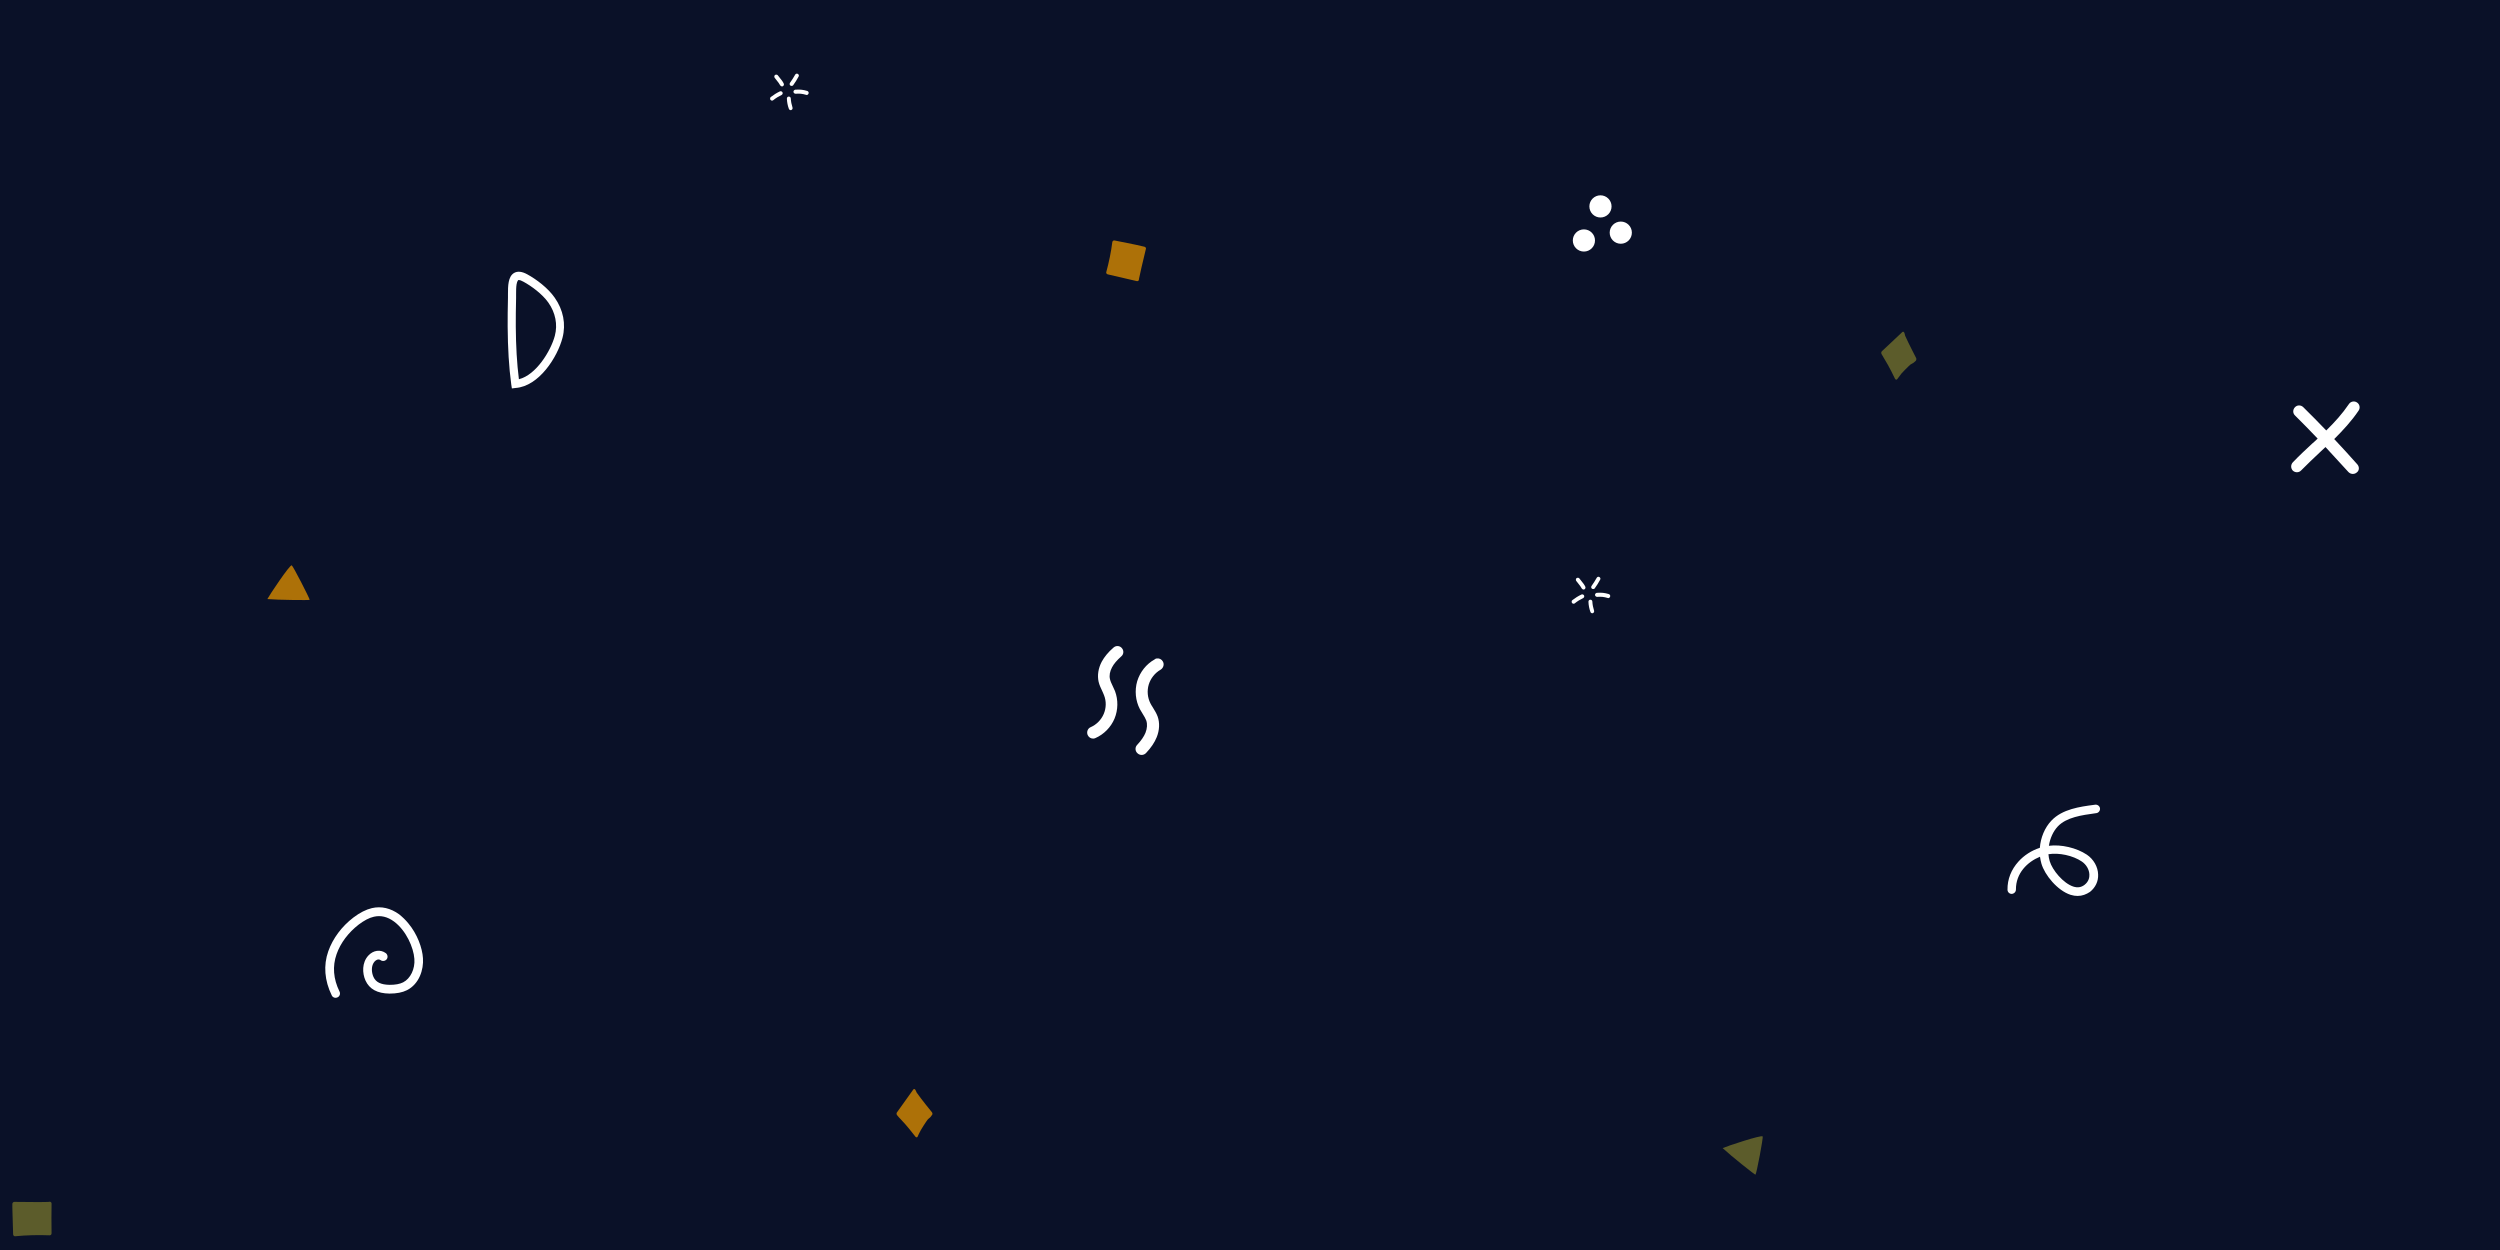
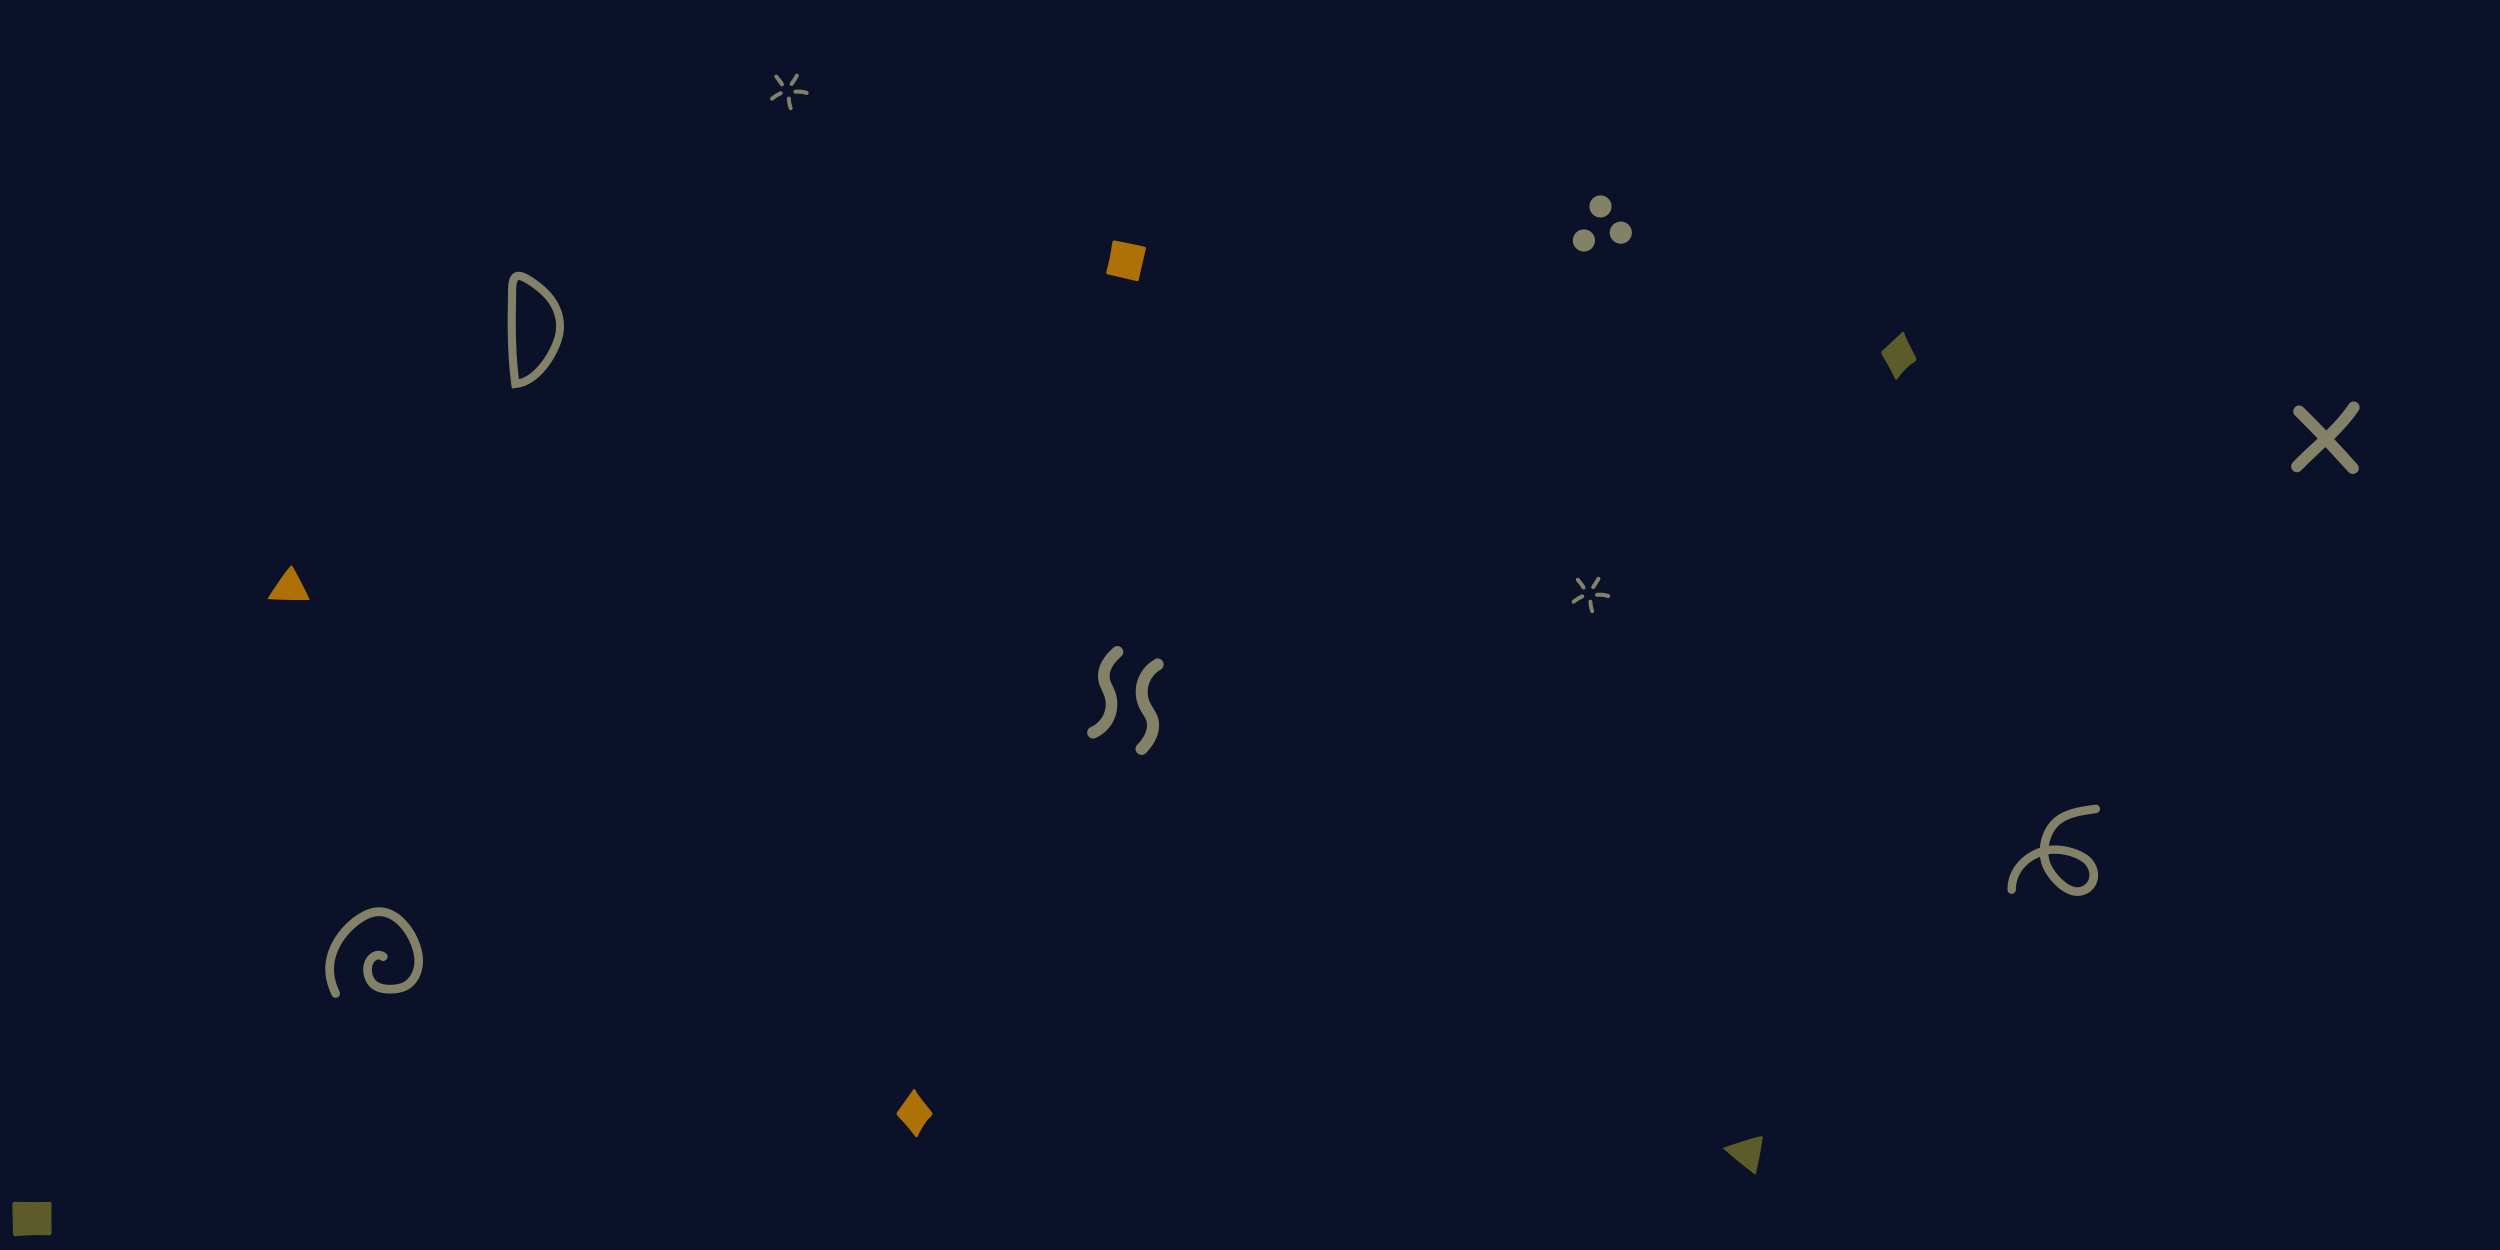
- <svg xmlns="http://www.w3.org/2000/svg" width="1600" height="800" viewBox="0 0 1600 800">
-   <rect fill="#0A1128" width="1600" height="800" />
-   <path fill="#5C5C2B" d="M1102.5 734.8c2.5-1.2 24.8-8.6 25.6-7.5.5.7-3.9 23.8-4.6 24.5C1123.3 752.1 1107.5 739.5 1102.5 734.8zM1226.3 229.1c0-.1-4.9-9.4-7-14.2-.1-.3-.3-1.1-.4-1.6-.1-.4-.3-.7-.6-.9-.3-.2-.6-.1-.8.1l-13.1 12.3c0 0 0 0 0 0-.2.2-.3.5-.4.8 0 .3 0 .7.2 1 .1.1 1.4 2.5 2.1 3.6 2.4 3.7 6.5 12.1 6.5 12.2.2.3.4.5.7.6.3 0 .5-.1.7-.3 0 0 1.8-2.5 2.7-3.6 1.5-1.6 3-3.2 4.6-4.7 1.2-1.2 1.6-1.4 2.1-1.6.5-.3 1.1-.5 2.5-1.9C1226.5 230.4 1226.6 229.6 1226.3 229.1zM33 770.3C33 770.3 33 770.3 33 770.3c0-.7-.5-1.2-1.2-1.2-.1 0-.3 0-.4.1-1.6.2-14.3.1-22.2 0-.3 0-.6.1-.9.4-.2.2-.4.5-.4.9 0 .2 0 4.9.1 5.9l.4 13.6c0 .3.2.6.4.9.2.2.5.3.8.3 0 0 .1 0 .1 0 7.3-.7 14.7-.9 22-.6.3 0 .7-.1.9-.3.2-.2.4-.6.4-.9C32.9 783.3 32.9 776.2 33 770.3z" />
-   <path fill="#AD7108" d="M171.1 383.4c1.3-2.5 14.3-22 15.6-21.6.8.3 11.5 21.2 11.5 22.1C198.1 384.2 177.9 384 171.1 383.4zM596.4 711.8c-.1-.1-6.7-8.2-9.7-12.5-.2-.3-.5-1-.7-1.5-.2-.4-.4-.7-.7-.8-.3-.1-.6 0-.8.3L574 712c0 0 0 0 0 0-.2.2-.2.5-.2.9 0 .3.2.7.4.9.1.1 1.8 2.2 2.8 3.1 3.1 3.1 8.8 10.5 8.9 10.6.2.3.5.4.8.4.3 0 .5-.2.6-.5 0 0 1.2-2.8 2-4.1 1.1-1.9 2.3-3.7 3.5-5.5.9-1.4 1.3-1.7 1.7-2 .5-.4 1-.7 2.1-2.4C596.9 713.1 596.8 712.3 596.4 711.8zM727.5 179.9C727.5 179.9 727.5 179.9 727.5 179.9c.6.2 1.3-.2 1.4-.8 0-.1 0-.2 0-.4.2-1.4 2.8-12.6 4.5-19.5.1-.3 0-.6-.2-.8-.2-.3-.5-.4-.8-.5-.2 0-4.7-1.1-5.7-1.3l-13.4-2.7c-.3-.1-.7 0-.9.2-.2.2-.4.4-.5.6 0 0 0 .1 0 .1-.8 6.5-2.2 13.1-3.9 19.4-.1.3 0 .6.2.9.2.3.5.4.8.5C714.8 176.9 721.7 178.5 727.5 179.9zM728.5 178.1c-.1-.1-.2-.2-.4-.2C728.3 177.9 728.4 178 728.5 178.1z" />
-   <g fill-opacity="1" fill="#FFF">
-     <path d="M699.6 472.7c-1.5 0-2.8-.8-3.5-2.3-.8-1.9 0-4.2 1.9-5 3.7-1.6 6.8-4.7 8.4-8.5 1.6-3.8 1.7-8.1.2-11.9-.3-.9-.8-1.8-1.2-2.8-.8-1.7-1.8-3.7-2.3-5.9-.9-4.1-.2-8.6 2-12.8 1.7-3.1 4.1-6.1 7.6-9.1 1.6-1.4 4-1.2 5.3.4 1.4 1.6 1.2 4-.4 5.3-2.8 2.5-4.7 4.7-5.9 7-1.4 2.6-1.9 5.3-1.3 7.6.3 1.4 1 2.8 1.7 4.3.5 1.1 1 2.2 1.5 3.3 2.1 5.6 2 12-.3 17.6-2.3 5.5-6.8 10.1-12.3 12.5C700.6 472.6 700.1 472.7 699.6 472.7zM740.4 421.4c1.5-.2 3 .5 3.8 1.9 1.1 1.8.4 4.2-1.4 5.3-3.7 2.1-6.4 5.6-7.6 9.5-1.2 4-.8 8.4 1.1 12.1.4.9 1 1.7 1.6 2.7 1 1.7 2.2 3.5 3 5.7 1.4 4 1.2 8.7-.6 13.2-1.4 3.4-3.5 6.6-6.8 10.1-1.5 1.6-3.9 1.7-5.5.2-1.6-1.4-1.7-3.9-.2-5.4 2.6-2.8 4.3-5.3 5.3-7.7 1.1-2.8 1.3-5.6.5-7.9-.5-1.3-1.3-2.7-2.2-4.1-.6-1-1.3-2.1-1.9-3.2-2.8-5.4-3.4-11.9-1.7-17.8 1.8-5.9 5.8-11 11.2-14C739.4 421.6 739.9 421.4 740.4 421.4zM261.3 590.9c5.7 6.8 9 15.7 9.4 22.4.5 7.3-2.4 16.4-10.2 20.4-3 1.5-6.7 2.2-11.2 2.2-7.9-.1-12.9-2.9-15.4-8.4-2.1-4.7-2.3-11.4 1.8-15.9 3.2-3.5 7.8-4.1 11.2-1.6 1.2.9 1.5 2.7.6 3.9-.9 1.2-2.7 1.5-3.9.6-1.8-1.3-3.6.6-3.8.8-2.4 2.6-2.1 7-.8 9.9 1.5 3.4 4.7 5 10.4 5.1 3.6 0 6.4-.5 8.6-1.6 4.7-2.4 7.7-8.6 7.2-15-.5-7.3-5.3-18.2-13-23.9-4.2-3.1-8.5-4.1-12.9-3.1-3.1.7-6.2 2.4-9.7 5-6.6 5.1-11.7 11.8-14.2 19-2.7 7.7-2.1 15.8 1.9 23.9.7 1.4.1 3.1-1.3 3.7-1.4.7-3.1.1-3.7-1.3-4.6-9.4-5.4-19.2-2.2-28.2 2.9-8.2 8.6-15.9 16.1-21.6 4.1-3.1 8-5.1 11.8-6 6-1.4 12 0 17.5 4C257.6 586.9 259.6 588.8 261.3 590.9z" />
+ <svg xmlns="http://www.w3.org/2000/svg" viewBox="0 0 1600 800">
+   <path fill="#0A1128" d="M0 0h1600v800H0z" />
+   <path fill="#5C5C2B" d="M1102.5 734.8c2.5-1.2 24.8-8.6 25.6-7.5.5.7-3.9 23.8-4.6 24.5-.2.3-16-12.3-21-17zm123.8-505.7c0-.1-4.9-9.4-7-14.2-.1-.3-.3-1.1-.4-1.6-.1-.4-.3-.7-.6-.9-.3-.2-.6-.1-.8.1l-13.1 12.3c-.2.2-.3.5-.4.8 0 .3 0 .7.2 1 .1.1 1.4 2.5 2.1 3.6 2.4 3.7 6.5 12.1 6.5 12.2.2.3.4.5.7.6.3 0 .5-.1.7-.3 0 0 1.8-2.5 2.7-3.6 1.5-1.6 3-3.2 4.6-4.7 1.2-1.2 1.6-1.4 2.1-1.6.5-.3 1.1-.5 2.5-1.9.4-.5.5-1.3.2-1.8zM33 770.3c0-.7-.5-1.2-1.2-1.2-.1 0-.3 0-.4.1-1.6.2-14.3.1-22.2 0-.3 0-.6.1-.9.4-.2.2-.4.5-.4.9 0 .2 0 4.9.1 5.9l.4 13.6c0 .3.2.6.4.9.2.2.5.3.8.3h.1c7.3-.7 14.7-.9 22-.6.3 0 .7-.1.9-.3.2-.2.4-.6.4-.9-.1-6.1-.1-13.2 0-19.1z" />
+   <path fill="#AD7108" d="M171.1 383.4c1.3-2.5 14.3-22 15.6-21.6.8.3 11.5 21.2 11.5 22.1-.1.3-20.3.1-27.1-.5zm425.3 328.4c-.1-.1-6.7-8.2-9.7-12.5-.2-.3-.5-1-.7-1.5-.2-.4-.4-.7-.7-.8-.3-.1-.6 0-.8.3L574 712c-.2.2-.2.5-.2.9 0 .3.2.7.4.9.1.1 1.8 2.2 2.8 3.1 3.1 3.1 8.8 10.5 8.9 10.6.2.3.5.4.8.4.3 0 .5-.2.6-.5 0 0 1.2-2.8 2-4.1 1.1-1.9 2.3-3.7 3.5-5.5.9-1.4 1.3-1.7 1.7-2 .5-.4 1-.7 2.1-2.4.3-.3.2-1.1-.2-1.6zm131.1-531.9c.6.2 1.3-.2 1.4-.8v-.4c.2-1.4 2.8-12.6 4.5-19.5.1-.3 0-.6-.2-.8-.2-.3-.5-.4-.8-.5-.2 0-4.7-1.1-5.7-1.3l-13.4-2.7c-.3-.1-.7 0-.9.2-.2.2-.4.4-.5.6v.1c-.8 6.5-2.2 13.1-3.9 19.4-.1.3 0 .6.2.9.2.3.5.4.8.5 5.8 1.3 12.7 2.9 18.5 4.3zm1-1.8c-.1-.1-.2-.2-.4-.2.2 0 .3.1.4.2z" />
+   <g fill="#838167">
+     <path d="M699.6 472.7c-1.5 0-2.8-.8-3.5-2.3-.8-1.9 0-4.2 1.9-5 3.7-1.6 6.8-4.7 8.4-8.5 1.6-3.8 1.7-8.1.2-11.9-.3-.9-.8-1.8-1.2-2.8-.8-1.7-1.8-3.7-2.3-5.9-.9-4.1-.2-8.6 2-12.8 1.7-3.1 4.1-6.1 7.6-9.1 1.6-1.4 4-1.2 5.3.4 1.4 1.6 1.2 4-.4 5.3-2.8 2.5-4.7 4.7-5.9 7-1.4 2.6-1.9 5.3-1.3 7.6.3 1.4 1 2.8 1.7 4.3l1.5 3.3c2.1 5.6 2 12-.3 17.6-2.3 5.5-6.8 10.1-12.3 12.5-.4.2-.9.3-1.4.3zm40.8-51.3c1.5-.2 3 .5 3.8 1.9 1.1 1.8.4 4.2-1.4 5.3-3.7 2.1-6.4 5.6-7.6 9.5-1.2 4-.8 8.4 1.1 12.1.4.9 1 1.7 1.6 2.7 1 1.7 2.2 3.5 3 5.7 1.4 4 1.2 8.7-.6 13.2-1.4 3.4-3.5 6.6-6.8 10.1-1.5 1.6-3.9 1.7-5.5.2-1.6-1.4-1.7-3.9-.2-5.4 2.6-2.8 4.3-5.3 5.3-7.7 1.1-2.8 1.3-5.6.5-7.9-.5-1.3-1.3-2.7-2.2-4.1-.6-1-1.3-2.1-1.9-3.2-2.8-5.4-3.4-11.9-1.7-17.8 1.8-5.9 5.8-11 11.2-14 .4-.4.9-.6 1.4-.6zM261.3 590.9c5.7 6.8 9 15.7 9.4 22.4.5 7.3-2.4 16.4-10.2 20.4-3 1.5-6.7 2.2-11.2 2.2-7.9-.1-12.9-2.9-15.4-8.4-2.1-4.7-2.3-11.4 1.8-15.9 3.2-3.5 7.8-4.1 11.2-1.6 1.2.9 1.5 2.7.6 3.9-.9 1.2-2.7 1.5-3.9.6-1.8-1.3-3.6.6-3.8.8-2.4 2.6-2.1 7-.8 9.9 1.5 3.4 4.7 5 10.4 5.1 3.6 0 6.4-.5 8.6-1.6 4.7-2.4 7.7-8.6 7.2-15-.5-7.3-5.3-18.2-13-23.9-4.2-3.1-8.5-4.1-12.9-3.1-3.1.7-6.2 2.4-9.7 5-6.6 5.1-11.7 11.8-14.2 19-2.7 7.7-2.1 15.8 1.9 23.9.7 1.4.1 3.1-1.3 3.7-1.4.7-3.1.1-3.7-1.3-4.6-9.4-5.4-19.2-2.2-28.2 2.9-8.2 8.6-15.9 16.1-21.6 4.1-3.1 8-5.1 11.8-6 6-1.4 12 0 17.5 4 2.1 1.7 4.1 3.6 5.8 5.7z" />
    <circle cx="1013.7" cy="153.9" r="7.1" />
    <circle cx="1024.3" cy="132.1" r="7.1" />
    <circle cx="1037.3" cy="148.9" r="7.1" />
-     <path d="M1508.7 297.2c-4.8-5.4-9.7-10.8-14.8-16.2 5.6-5.6 11.1-11.5 15.6-18.2 1.2-1.7.7-4.1-1-5.2-1.7-1.2-4.1-.7-5.2 1-4.2 6.2-9.1 11.6-14.5 16.9-4.8-5-9.7-10-14.7-14.9-1.5-1.5-3.9-1.5-5.3 0-1.5 1.5-1.5 3.9 0 5.3 4.9 4.8 9.7 9.8 14.5 14.8-1.1 1.1-2.3 2.2-3.5 3.2-4.1 3.8-8.4 7.8-12.4 12-1.4 1.5-1.4 3.8 0 5.3 0 0 0 0 0 0 1.5 1.4 3.9 1.4 5.3-.1 3.9-4 8.1-7.9 12.1-11.7 1.2-1.1 2.3-2.2 3.5-3.3 4.9 5.3 9.8 10.6 14.6 15.9.1.1.1.1.2.2 1.4 1.4 3.7 1.5 5.2.2C1510 301.2 1510.1 298.8 1508.7 297.2zM327.6 248.6l-.4-2.6c-1.5-11.1-2.2-23.2-2.3-37 0-5.5 0-11.5.2-18.5 0-.7 0-1.5 0-2.3 0-5 0-11.2 3.9-13.5 2.2-1.3 5.1-1 8.5.9 5.7 3.1 13.2 8.7 17.5 14.9 5.5 7.8 7.3 16.9 5 25.7-3.2 12.3-15 31-30 32.1L327.6 248.6zM332.1 179.2c-.2 0-.3 0-.4.1-.1.1-.7.5-1.1 2.7-.3 1.9-.3 4.2-.3 6.3 0 .8 0 1.7 0 2.4-.2 6.9-.2 12.8-.2 18.3.1 12.5.7 23.5 2 33.7 11-2.7 20.4-18.1 23-27.8 1.9-7.2.4-14.8-4.2-21.3l0 0C347 188.1 340 183 335 180.3 333.6 179.5 332.6 179.2 332.1 179.2zM516.3 60.8c-.1 0-.2 0-.4-.1-2.4-.7-4-.9-6.7-.7-.7 0-1.3-.5-1.4-1.2 0-.7.5-1.3 1.2-1.4 3.1-.2 4.9 0 7.6.8.7.2 1.1.9.9 1.6C517.3 60.4 516.8 60.8 516.3 60.8zM506.1 70.5c-.5 0-1-.3-1.2-.8-.8-2.1-1.2-4.3-1.3-6.6 0-.7.5-1.3 1.2-1.3.7 0 1.3.5 1.3 1.2.1 2 .5 3.9 1.1 5.8.2.7-.1 1.4-.8 1.6C506.4 70.5 506.2 70.5 506.1 70.5zM494.1 64.4c-.4 0-.8-.2-1-.5-.4-.6-.3-1.4.2-1.8 1.8-1.4 3.7-2.6 5.8-3.6.6-.3 1.4 0 1.7.6.3.6 0 1.4-.6 1.7-1.9.9-3.7 2-5.3 3.3C494.7 64.3 494.4 64.4 494.1 64.4zM500.5 55.3c-.5 0-.9-.3-1.2-.7-.5-1-1.2-1.9-2.4-3.4-.3-.4-.7-.9-1.1-1.4-.4-.6-.3-1.4.2-1.8.6-.4 1.4-.3 1.8.2.4.5.8 1 1.1 1.4 1.3 1.6 2.1 2.6 2.7 3.9.3.6 0 1.4-.6 1.7C500.9 55.3 500.7 55.3 500.5 55.3zM506.7 55c-.3 0-.5-.1-.8-.2-.6-.4-.7-1.2-.3-1.8 1.2-1.7 2.3-3.4 3.3-5.2.3-.6 1.1-.9 1.7-.5.6.3.9 1.1.5 1.7-1 1.9-2.2 3.8-3.5 5.6C507.4 54.8 507.1 55 506.7 55zM1029.3 382.8c-.1 0-.2 0-.4-.1-2.4-.7-4-.9-6.7-.7-.7 0-1.3-.5-1.4-1.2 0-.7.5-1.3 1.2-1.4 3.1-.2 4.9 0 7.6.8.7.2 1.1.9.9 1.6C1030.3 382.4 1029.8 382.8 1029.3 382.8zM1019.1 392.5c-.5 0-1-.3-1.2-.8-.8-2.1-1.2-4.3-1.3-6.6 0-.7.5-1.3 1.2-1.3.7 0 1.3.5 1.3 1.2.1 2 .5 3.9 1.1 5.8.2.7-.1 1.4-.8 1.6C1019.4 392.5 1019.2 392.5 1019.1 392.5zM1007.1 386.4c-.4 0-.8-.2-1-.5-.4-.6-.3-1.4.2-1.8 1.8-1.4 3.7-2.6 5.8-3.6.6-.3 1.4 0 1.7.6.3.6 0 1.4-.6 1.7-1.9.9-3.7 2-5.3 3.3C1007.7 386.3 1007.4 386.4 1007.1 386.4zM1013.5 377.3c-.5 0-.9-.3-1.2-.7-.5-1-1.2-1.9-2.4-3.4-.3-.4-.7-.9-1.1-1.4-.4-.6-.3-1.4.2-1.8.6-.4 1.4-.3 1.8.2.4.5.8 1 1.1 1.4 1.3 1.6 2.1 2.6 2.7 3.9.3.6 0 1.4-.6 1.7C1013.9 377.3 1013.7 377.3 1013.5 377.3zM1019.7 377c-.3 0-.5-.1-.8-.2-.6-.4-.7-1.2-.3-1.8 1.2-1.7 2.3-3.4 3.3-5.2.3-.6 1.1-.9 1.7-.5.6.3.9 1.1.5 1.7-1 1.9-2.2 3.8-3.5 5.6C1020.4 376.8 1020.1 377 1019.7 377zM1329.7 573.4c-1.4 0-2.9-.2-4.5-.7-8.4-2.7-16.6-12.7-18.7-20-.4-1.4-.7-2.9-.9-4.4-8.1 3.3-15.5 10.6-15.4 21 0 1.5-1.2 2.7-2.7 2.8 0 0 0 0 0 0-1.5 0-2.7-1.2-2.7-2.7-.1-6.7 2.4-12.9 7-18 3.6-4 8.4-7.1 13.7-8.8.5-6.5 3.1-12.9 7.4-17.4 7-7.4 18.2-8.9 27.3-10.1l.7-.1c1.5-.2 2.9.9 3.1 2.3.2 1.5-.9 2.9-2.3 3.1l-.7.1c-8.6 1.2-18.4 2.5-24 8.4-3 3.2-5 7.7-5.7 12.4 7.9-1 17.7 1.3 24.3 5.7 4.3 2.9 7.1 7.8 7.2 12.7.2 4.3-1.7 8.3-5.2 11.1C1335.2 572.4 1332.6 573.4 1329.7 573.4zM1311 546.7c.1 1.5.4 3 .8 4.4 1.7 5.8 8.7 14.2 15.1 16.3 2.8.9 5.1.5 7.2-1.1 2.7-2.1 3.2-4.8 3.1-6.6-.1-3.2-2-6.4-4.8-8.3C1326.7 547.5 1317.7 545.6 1311 546.7z" />
+     <path d="M1508.7 297.2c-4.8-5.4-9.7-10.8-14.8-16.2 5.6-5.6 11.1-11.5 15.6-18.2 1.2-1.7.7-4.1-1-5.2-1.7-1.2-4.1-.7-5.2 1-4.2 6.2-9.1 11.6-14.5 16.9-4.8-5-9.7-10-14.7-14.9-1.5-1.5-3.9-1.5-5.3 0-1.5 1.5-1.5 3.9 0 5.3 4.9 4.8 9.7 9.8 14.5 14.8-1.1 1.1-2.3 2.2-3.5 3.2-4.1 3.8-8.4 7.8-12.4 12-1.4 1.5-1.4 3.8 0 5.3 1.5 1.4 3.9 1.4 5.3-.1 3.9-4 8.1-7.9 12.1-11.7 1.2-1.1 2.3-2.2 3.5-3.3 4.9 5.3 9.8 10.6 14.6 15.9l.2.2c1.4 1.4 3.7 1.5 5.2.2 1.7-1.2 1.8-3.6.4-5.2zM327.6 248.6l-.4-2.6c-1.5-11.1-2.2-23.2-2.3-37 0-5.5 0-11.5.2-18.5v-2.3c0-5 0-11.2 3.9-13.5 2.2-1.3 5.1-1 8.5.9 5.7 3.1 13.2 8.7 17.5 14.9 5.5 7.8 7.3 16.9 5 25.7-3.2 12.3-15 31-30 32.1l-2.4.3zm4.5-69.4c-.2 0-.3 0-.4.1-.1.1-.7.5-1.1 2.7-.3 1.9-.3 4.2-.3 6.3v2.4c-.2 6.9-.2 12.8-.2 18.3.1 12.5.7 23.5 2 33.7 11-2.7 20.4-18.1 23-27.8 1.9-7.2.4-14.8-4.2-21.3-3.9-5.5-10.9-10.6-15.9-13.3-1.4-.8-2.4-1.1-2.9-1.1zM516.3 60.8c-.1 0-.2 0-.4-.1-2.4-.7-4-.9-6.7-.7-.7 0-1.3-.5-1.4-1.2 0-.7.5-1.3 1.2-1.4 3.1-.2 4.9 0 7.6.8.7.2 1.1.9.9 1.6-.2.6-.7 1-1.2 1zm-10.2 9.7c-.5 0-1-.3-1.2-.8-.8-2.1-1.2-4.3-1.3-6.6 0-.7.5-1.3 1.2-1.3s1.3.5 1.3 1.2c.1 2 .5 3.9 1.1 5.8.2.7-.1 1.4-.8 1.6 0 .1-.2.1-.3.1zm-12-6.1c-.4 0-.8-.2-1-.5-.4-.6-.3-1.4.2-1.8 1.8-1.4 3.7-2.6 5.8-3.6.6-.3 1.4 0 1.7.6.3.6 0 1.4-.6 1.7-1.9.9-3.7 2-5.3 3.3-.2.2-.5.3-.8.3zm6.4-9.1c-.5 0-.9-.3-1.2-.7-.5-1-1.2-1.9-2.4-3.4-.3-.4-.7-.9-1.1-1.4-.4-.6-.3-1.4.2-1.8.6-.4 1.4-.3 1.8.2.4.5.8 1 1.1 1.4 1.3 1.6 2.1 2.6 2.7 3.9.3.6 0 1.4-.6 1.7-.1.1-.3.1-.5.1zm6.2-.3c-.3 0-.5-.1-.8-.2-.6-.4-.7-1.2-.3-1.8 1.2-1.7 2.3-3.4 3.3-5.2.3-.6 1.1-.9 1.7-.5.6.3.9 1.1.5 1.7-1 1.9-2.2 3.8-3.5 5.6-.2.2-.5.4-.9.4zm522.6 327.8c-.1 0-.2 0-.4-.1-2.4-.7-4-.9-6.7-.7-.7 0-1.3-.5-1.4-1.2 0-.7.5-1.3 1.2-1.4 3.1-.2 4.9 0 7.6.8.7.2 1.1.9.9 1.6-.2.6-.7 1-1.2 1zm-10.2 9.7c-.5 0-1-.3-1.2-.8-.8-2.1-1.2-4.3-1.3-6.6 0-.7.5-1.3 1.2-1.3s1.3.5 1.3 1.2c.1 2 .5 3.9 1.1 5.8.2.7-.1 1.4-.8 1.6 0 .1-.2.1-.3.1zm-12-6.1c-.4 0-.8-.2-1-.5-.4-.6-.3-1.4.2-1.8 1.8-1.4 3.7-2.6 5.8-3.6.6-.3 1.4 0 1.7.6.3.6 0 1.4-.6 1.7-1.9.9-3.7 2-5.3 3.3-.2.2-.5.3-.8.3zm6.4-9.1c-.5 0-.9-.3-1.2-.7-.5-1-1.2-1.9-2.4-3.4-.3-.4-.7-.9-1.1-1.4-.4-.6-.3-1.4.2-1.8.6-.4 1.4-.3 1.8.2.4.5.8 1 1.1 1.4 1.3 1.6 2.1 2.6 2.7 3.9.3.6 0 1.4-.6 1.7-.1.1-.3.1-.5.1zm6.2-.3c-.3 0-.5-.1-.8-.2-.6-.4-.7-1.2-.3-1.8 1.2-1.7 2.3-3.4 3.3-5.2.3-.6 1.1-.9 1.7-.5.6.3.9 1.1.5 1.7-1 1.9-2.2 3.8-3.5 5.6-.2.2-.5.4-.9.4zm310 196.4c-1.4 0-2.9-.2-4.5-.7-8.4-2.7-16.6-12.7-18.7-20-.4-1.4-.7-2.9-.9-4.4-8.1 3.3-15.5 10.6-15.4 21 0 1.5-1.2 2.7-2.7 2.8-1.5 0-2.7-1.2-2.7-2.7-.1-6.7 2.4-12.9 7-18 3.6-4 8.4-7.1 13.7-8.8.5-6.5 3.1-12.9 7.4-17.4 7-7.4 18.2-8.9 27.3-10.1l.7-.1c1.5-.2 2.9.9 3.1 2.3.2 1.5-.9 2.9-2.3 3.1l-.7.1c-8.6 1.2-18.4 2.5-24 8.4-3 3.2-5 7.7-5.7 12.4 7.9-1 17.7 1.3 24.3 5.7 4.3 2.9 7.1 7.8 7.2 12.7.2 4.3-1.7 8.3-5.2 11.1-2.4 1.6-5 2.6-7.9 2.6zm-18.7-26.7c.1 1.5.4 3 .8 4.4 1.7 5.8 8.7 14.2 15.1 16.3 2.8.9 5.1.5 7.2-1.1 2.7-2.1 3.2-4.8 3.1-6.6-.1-3.2-2-6.4-4.8-8.3-5.7-3.9-14.7-5.8-21.4-4.7z" />
  </g>
</svg>
